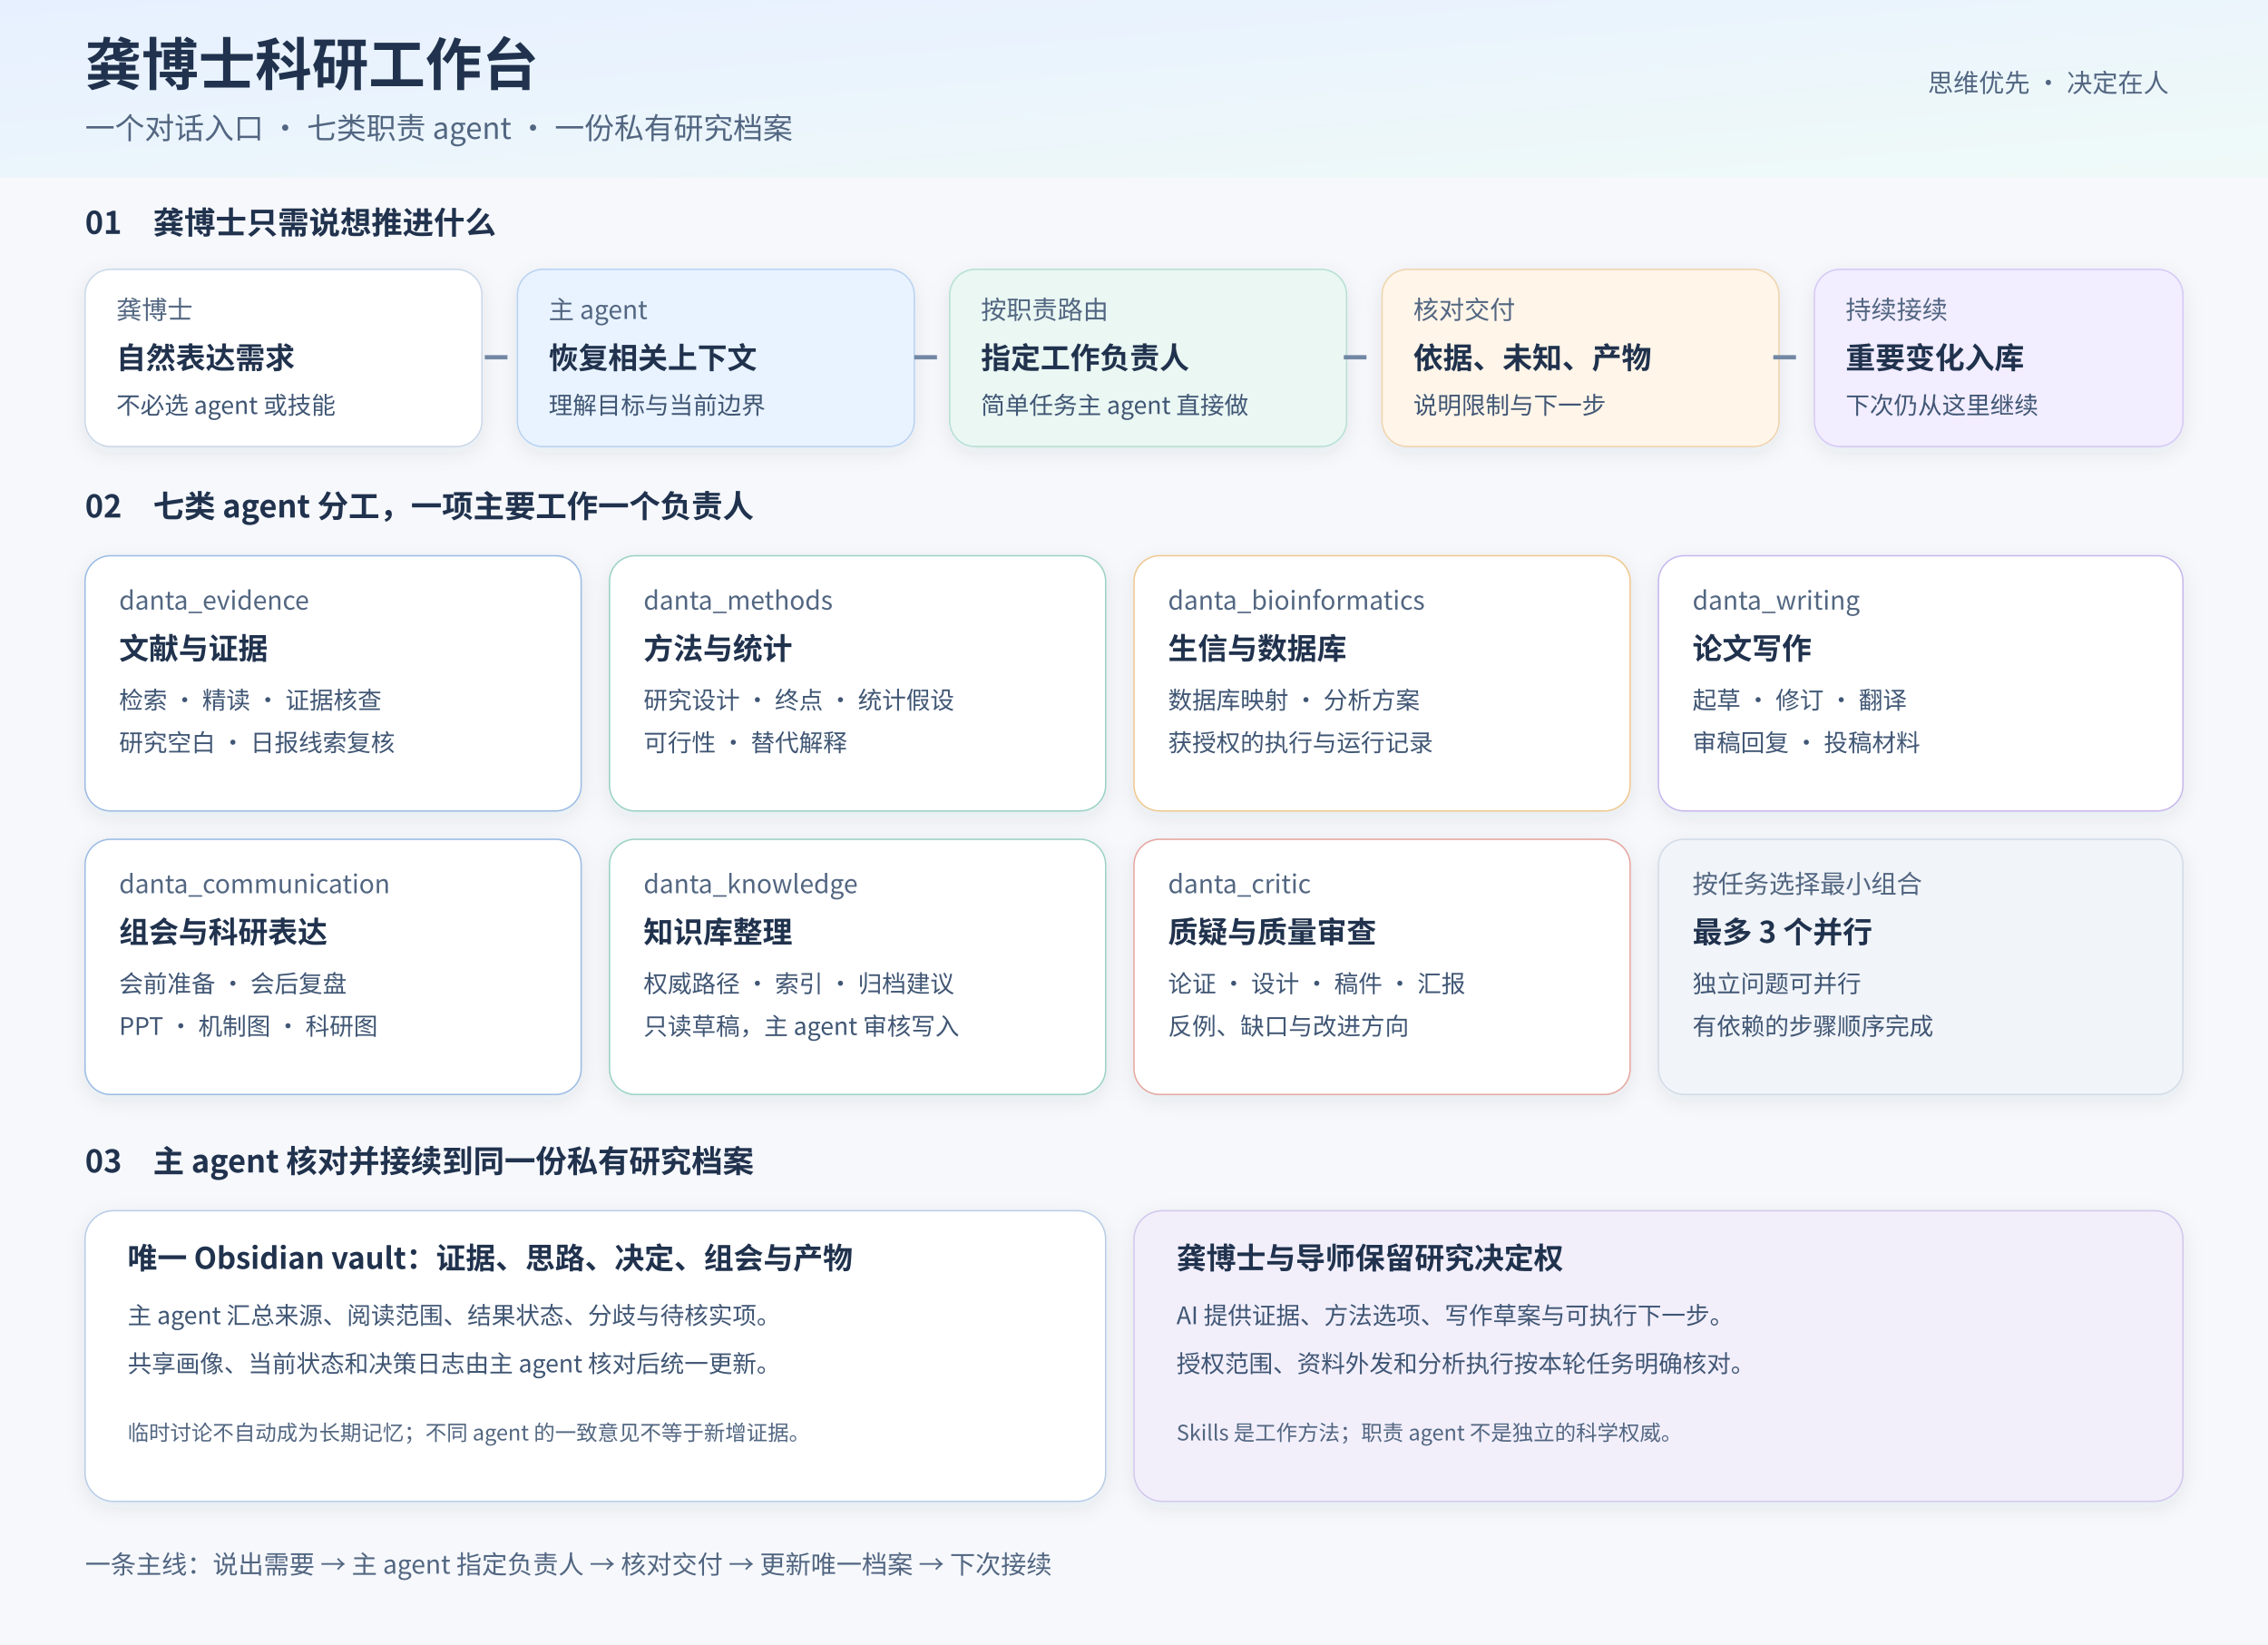
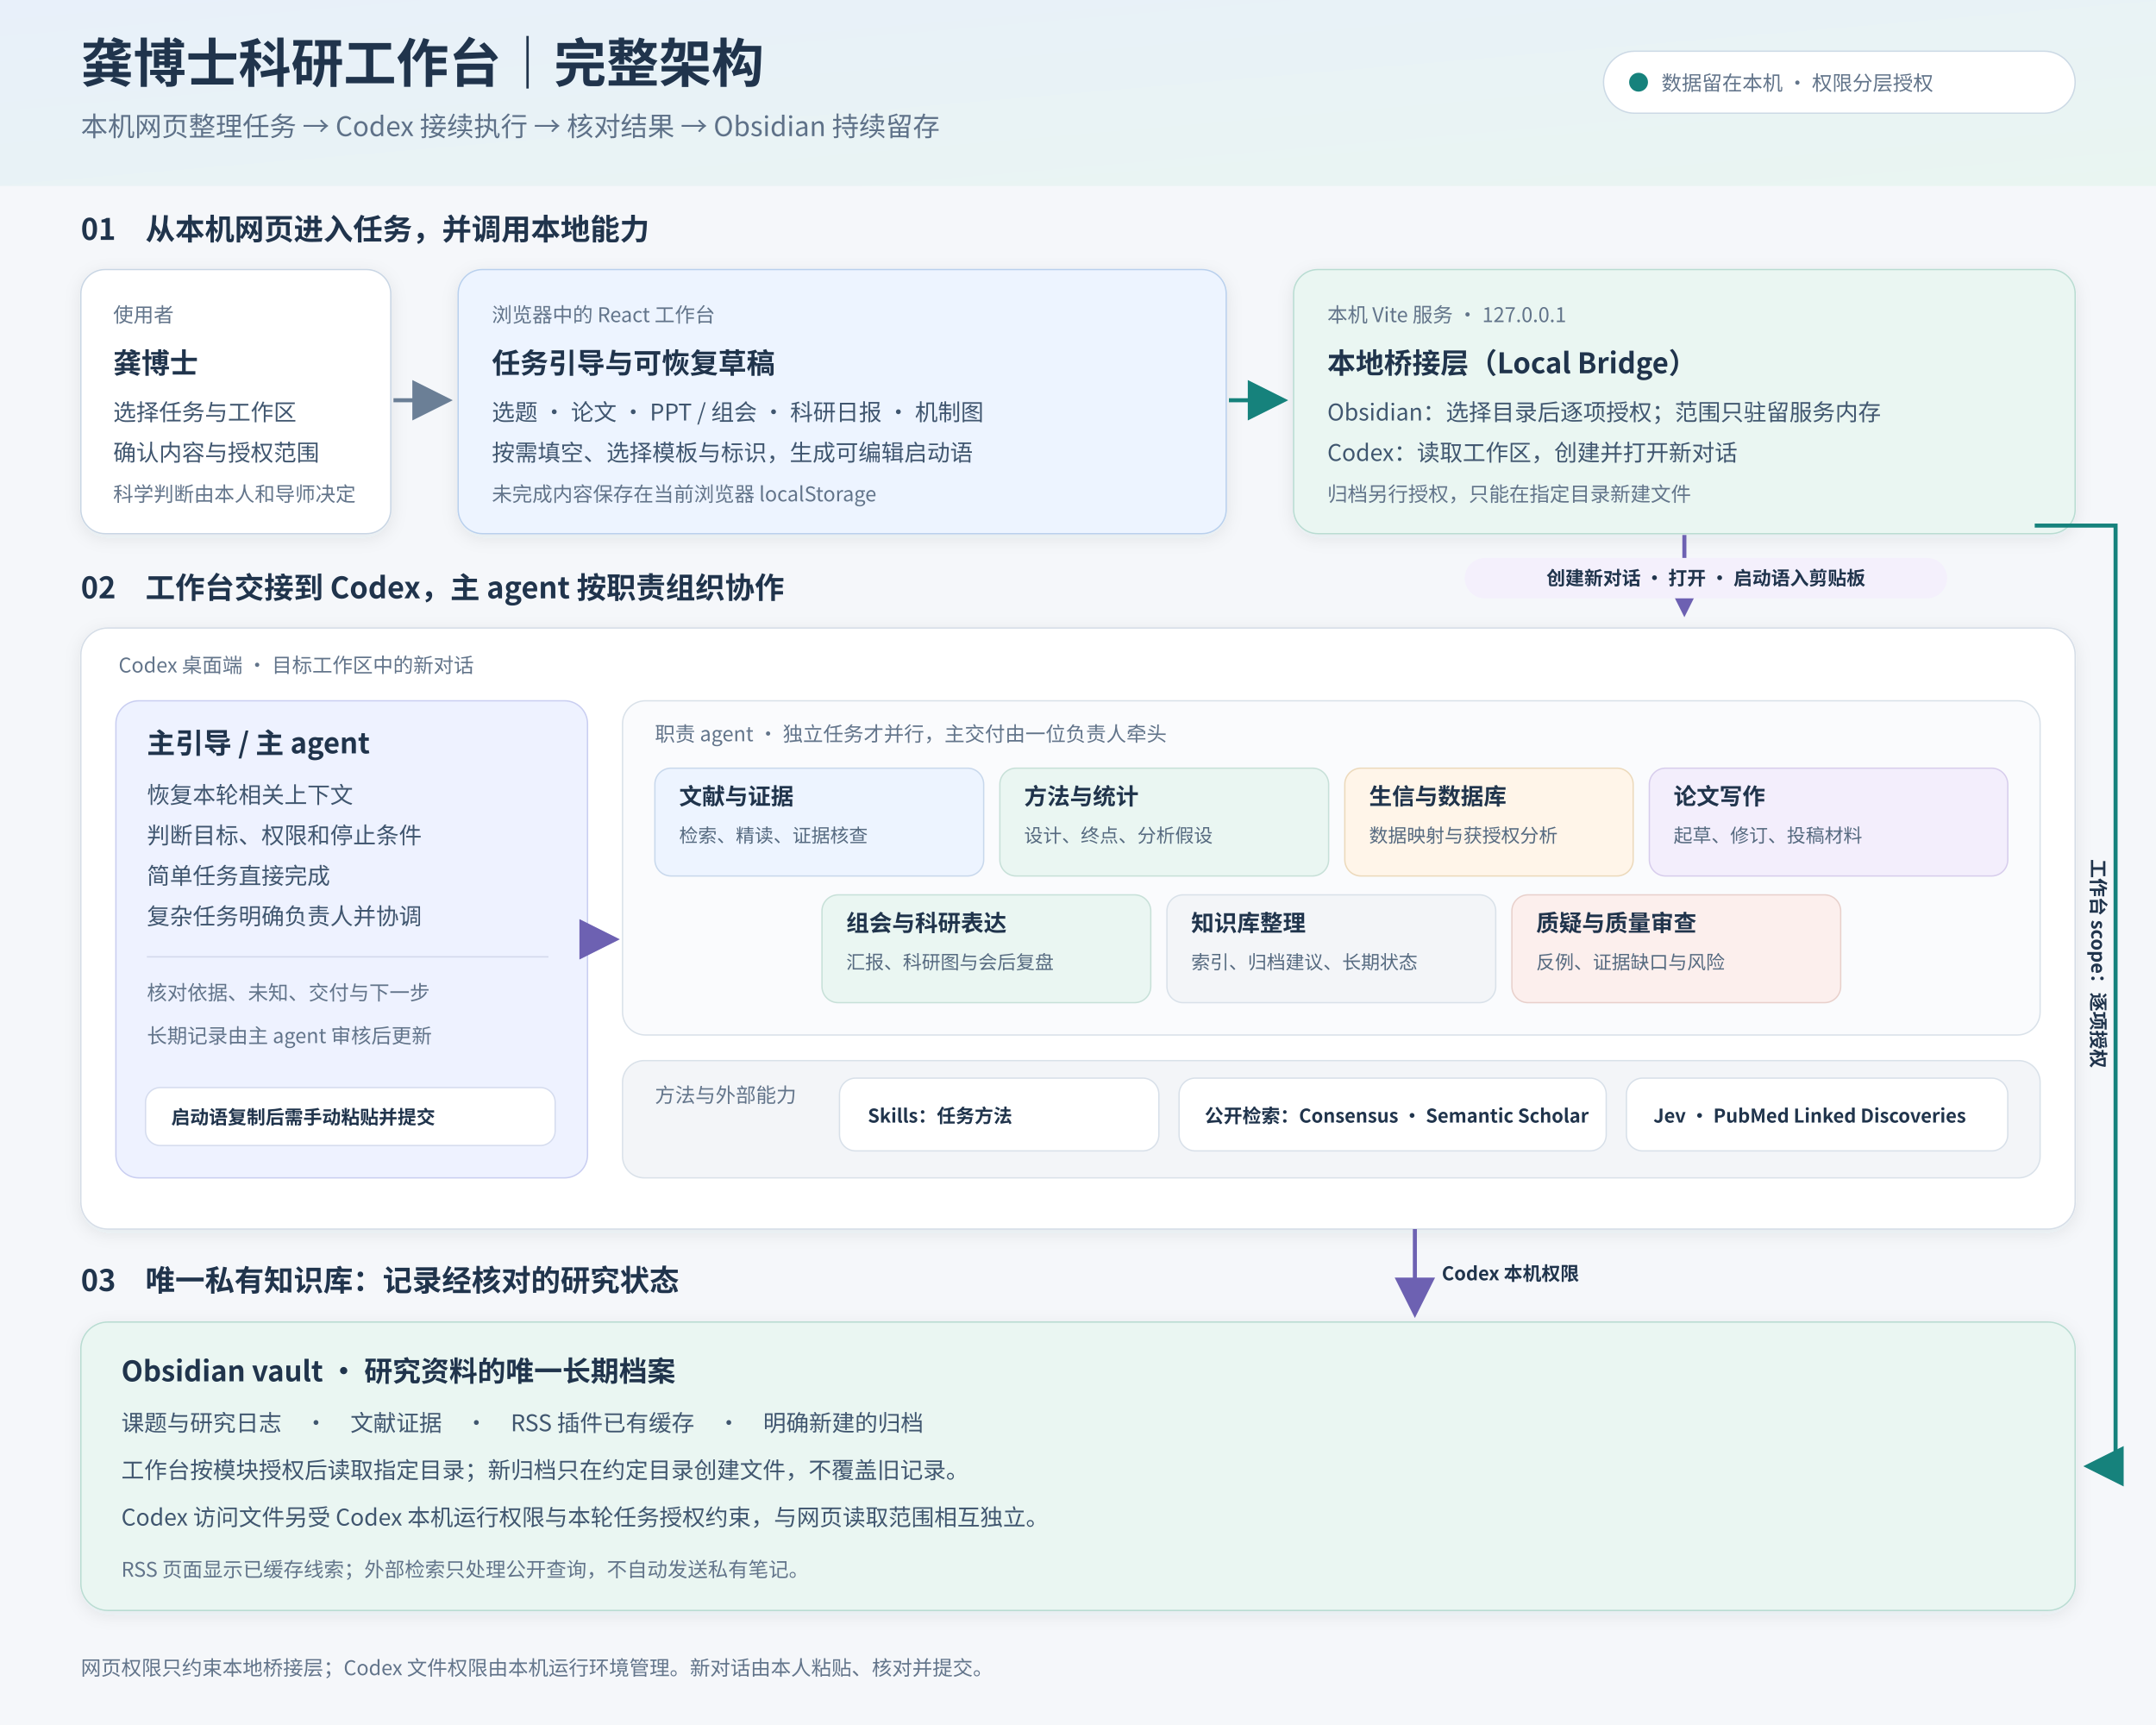
- <svg xmlns="http://www.w3.org/2000/svg" width="1600" height="1160" viewBox="0 0 1600 1160">
+ <svg xmlns="http://www.w3.org/2000/svg" width="1600" height="1280" viewBox="0 0 1600 1280" role="img" aria-labelledby="title desc">
  <defs>
-     <linearGradient id="head" x1="0" y1="0" x2="1" y2="1">
-       <stop offset="0" stop-color="#e7f0ff" />
-       <stop offset="1" stop-color="#effaf8" />
+     <linearGradient id="header" x1="0" y1="0" x2="1" y2="1">
+       <stop offset="0" stop-color="#E8F0FA" />
+       <stop offset="1" stop-color="#E9F5F1" />
    </linearGradient>
    <filter id="shadow" x="-10%" y="-10%" width="120%" height="130%">
-       <feDropShadow dx="0" dy="4" stdDeviation="7" flood-color="#22324d" flood-opacity=".08" />
+       <feDropShadow dx="0" dy="3" stdDeviation="6" flood-color="#24364B" flood-opacity=".08" />
    </filter>
+     <marker id="arrow" markerWidth="10" markerHeight="10" refX="8" refY="5" orient="auto">
+       <path d="M0 0L10 5L0 10Z" fill="#6B7F96" />
+     </marker>
+     <marker id="arrowTeal" markerWidth="10" markerHeight="10" refX="8" refY="5" orient="auto">
+       <path d="M0 0L10 5L0 10Z" fill="#16827C" />
+     </marker>
+     <marker id="arrowViolet" markerWidth="10" markerHeight="10" refX="8" refY="5" orient="auto">
+       <path d="M0 0L10 5L0 10Z" fill="#6D61B2" />
+     </marker>
    <style>
-       text { font-family: "Hiragino Sans GB", "PingFang SC", "Noto Sans CJK SC", sans-serif; fill: #20324d; }
-       .title { font-size: 40px; font-weight: 700; }
-       .subtitle { font-size: 21px; fill: #526681; }
-       .section { font-size: 22px; font-weight: 700; }
-       .label { font-size: 18px; fill: #526681; }
-       .cardtitle { font-size: 21px; font-weight: 700; }
-       .body { font-size: 17px; fill: #405674; }
-       .small { font-size: 15px; fill: #526681; }
+       text { font-family: "PingFang SC", "Hiragino Sans GB", "Noto Sans CJK SC", sans-serif; fill: #20344C; }
+       .title { font-size: 39px; font-weight: 700; } .subtitle { font-size: 20px; fill: #5E7188; }
+       .section { font-size: 22px; font-weight: 700; } .cardTitle { font-size: 21px; font-weight: 700; }
+       .body { font-size: 17px; fill: #40566F; } .small { font-size: 15px; fill: #62748A; }
+       .tag { font-size: 14px; font-weight: 600; } .agentTitle { font-size: 17px; font-weight: 700; }
+       .agentBody { font-size: 14px; fill: #566A80; }
    </style>
  </defs>
-   <rect width="1600" height="1160" fill="#f6f8fc" />
-   <rect width="1600" height="125" fill="url(#head)" />
-   <text x="60" y="60" class="title">龚博士科研工作台</text>
-   <text x="60" y="98" class="subtitle">一个对话入口 · 七类职责 agent · 一份私有研究档案</text>
-   <text x="1360" y="65" class="label">思维优先 · 决定在人</text>
-   <text x="60" y="165" class="section">01　龚博士只需说想推进什么</text>
+   <rect width="1600" height="1280" fill="#F5F7FA" />
+   <rect width="1600" height="138" fill="url(#header)" />
+   <text x="60" y="61" class="title">龚博士科研工作台｜完整架构</text>
+   <text x="60" y="101" class="subtitle">本机网页整理任务 → Codex 接续执行 → 核对结果 → Obsidian 持续留存</text>
+   <rect x="1190" y="38" width="350" height="46" rx="23" fill="#FFFFFF" stroke="#CCD9E5" />
+   <circle cx="1216" cy="61" r="7" fill="#16827C" />
+   <text x="1233" y="67" class="small">数据留在本机 · 权限分层授权</text>
+   <text x="60" y="178" class="section">01　从本机网页进入任务，并调用本地能力</text>
  <g filter="url(#shadow)">
-     <rect x="60" y="190" width="280" height="125" rx="18" fill="#fff" stroke="#cad7e8" />
-     <rect x="365" y="190" width="280" height="125" rx="18" fill="#e9f3ff" stroke="#b8d2f1" />
-     <rect x="670" y="190" width="280" height="125" rx="18" fill="#eaf7f3" stroke="#b8dfd3" />
-     <rect x="975" y="190" width="280" height="125" rx="18" fill="#fff5e9" stroke="#efd3ae" />
-     <rect x="1280" y="190" width="260" height="125" rx="18" fill="#f2edff" stroke="#d5c9f5" />
+     <rect x="60" y="200" width="230" height="196" rx="18" fill="#FFFFFF" stroke="#C9D6E4" />
+     <rect x="340" y="200" width="570" height="196" rx="18" fill="#EDF4FF" stroke="#B9D0ED" />
+     <rect x="960" y="200" width="580" height="196" rx="18" fill="#EAF6F2" stroke="#B9DCD2" />
  </g>
-   <text x="82" y="225" class="label">龚博士</text>
-   <text x="82" y="260" class="cardtitle">自然表达需求</text>
-   <text x="82" y="292" class="body">不必选 agent 或技能</text>
-   <text x="387" y="225" class="label">主 agent</text>
-   <text x="387" y="260" class="cardtitle">恢复相关上下文</text>
-   <text x="387" y="292" class="body">理解目标与当前边界</text>
-   <text x="692" y="225" class="label">按职责路由</text>
-   <text x="692" y="260" class="cardtitle">指定工作负责人</text>
-   <text x="692" y="292" class="body">简单任务主 agent 直接做</text>
-   <text x="997" y="225" class="label">核对交付</text>
-   <text x="997" y="260" class="cardtitle">依据、未知、产物</text>
-   <text x="997" y="292" class="body">说明限制与下一步</text>
-   <text x="1302" y="225" class="label">持续接续</text>
-   <text x="1302" y="260" class="cardtitle">重要变化入库</text>
-   <text x="1302" y="292" class="body">下次仍从这里继续</text>
-   <path d="M342 252h16m287 0h16m287 0h16m287 0h16" stroke="#7187a4" stroke-width="3" />
-   <text x="60" y="365" class="section">02　七类 agent 分工，一项主要工作一个负责人</text>
+   <text x="84" y="239" class="small">使用者</text>
+   <text x="84" y="277" class="cardTitle">龚博士</text>
+   <text x="84" y="312" class="body">选择任务与工作区</text>
+   <text x="84" y="342" class="body">确认内容与授权范围</text>
+   <text x="84" y="372" class="small">科学判断由本人和导师决定</text>
+   <text x="365" y="239" class="small">浏览器中的 React 工作台</text>
+   <text x="365" y="277" class="cardTitle">任务引导与可恢复草稿</text>
+   <text x="365" y="312" class="body">选题 · 论文 · PPT / 组会 · 科研日报 · 机制图</text>
+   <text x="365" y="342" class="body">按需填空、选择模板与标识，生成可编辑启动语</text>
+   <text x="365" y="372" class="small">未完成内容保存在当前浏览器 localStorage</text>
+   <text x="985" y="239" class="small">本机 Vite 服务 · 127.0.0.1</text>
+   <text x="985" y="277" class="cardTitle">本地桥接层（Local Bridge）</text>
+   <text x="985" y="312" class="body">Obsidian：选择目录后逐项授权；范围只驻留服务内存</text>
+   <text x="985" y="342" class="body">Codex：读取工作区，创建并打开新对话</text>
+   <text x="985" y="372" class="small">归档另行授权，只能在指定目录新建文件</text>
+   <path d="M292 297H330" fill="none" stroke="#6B7F96" stroke-width="3" marker-end="url(#arrow)" />
+   <path d="M912 297H950" fill="none" stroke="#16827C" stroke-width="3" marker-end="url(#arrowTeal)" />
+   <text x="60" y="444" class="section">02　工作台交接到 Codex，主 agent 按职责组织协作</text>
  <g filter="url(#shadow)">
-     <rect x="60" y="392" width="350" height="180" rx="18" fill="#fff" stroke="#9cbbe3" />
-     <rect x="430" y="392" width="350" height="180" rx="18" fill="#fff" stroke="#9bd2c3" />
-     <rect x="800" y="392" width="350" height="180" rx="18" fill="#fff" stroke="#efc88f" />
-     <rect x="1170" y="392" width="370" height="180" rx="18" fill="#fff" stroke="#c7b8ed" />
-     <rect x="60" y="592" width="350" height="180" rx="18" fill="#fff" stroke="#9cbbe3" />
-     <rect x="430" y="592" width="350" height="180" rx="18" fill="#fff" stroke="#9bd2c3" />
-     <rect x="800" y="592" width="350" height="180" rx="18" fill="#fff" stroke="#e5a6a0" />
-     <rect x="1170" y="592" width="370" height="180" rx="18" fill="#f1f4f8" stroke="#d2dbe7" />
+     <rect x="60" y="466" width="1480" height="446" rx="20" fill="#FFFFFF" stroke="#D5DDE7" />
+     <rect x="86" y="520" width="350" height="354" rx="17" fill="#EEF2FF" stroke="#C9CEF1" />
+     <rect x="462" y="520" width="1052" height="248" rx="17" fill="#FAFBFD" stroke="#D9E1E9" />
+     <rect x="462" y="787" width="1052" height="87" rx="16" fill="#F3F5F8" stroke="#D9E1E9" />
  </g>
-   <text x="84" y="430" class="label">danta_evidence</text>
-   <text x="84" y="465" class="cardtitle">文献与证据</text>
-   <text x="84" y="500" class="body">检索 · 精读 · 证据核查</text>
-   <text x="84" y="530" class="body">研究空白 · 日报线索复核</text>
-   <text x="454" y="430" class="label">danta_methods</text>
-   <text x="454" y="465" class="cardtitle">方法与统计</text>
-   <text x="454" y="500" class="body">研究设计 · 终点 · 统计假设</text>
-   <text x="454" y="530" class="body">可行性 · 替代解释</text>
-   <text x="824" y="430" class="label">danta_bioinformatics</text>
-   <text x="824" y="465" class="cardtitle">生信与数据库</text>
-   <text x="824" y="500" class="body">数据库映射 · 分析方案</text>
-   <text x="824" y="530" class="body">获授权的执行与运行记录</text>
-   <text x="1194" y="430" class="label">danta_writing</text>
-   <text x="1194" y="465" class="cardtitle">论文写作</text>
-   <text x="1194" y="500" class="body">起草 · 修订 · 翻译</text>
-   <text x="1194" y="530" class="body">审稿回复 · 投稿材料</text>
-   <text x="84" y="630" class="label">danta_communication</text>
-   <text x="84" y="665" class="cardtitle">组会与科研表达</text>
-   <text x="84" y="700" class="body">会前准备 · 会后复盘</text>
-   <text x="84" y="730" class="body">PPT · 机制图 · 科研图</text>
-   <text x="454" y="630" class="label">danta_knowledge</text>
-   <text x="454" y="665" class="cardtitle">知识库整理</text>
-   <text x="454" y="700" class="body">权威路径 · 索引 · 归档建议</text>
-   <text x="454" y="730" class="body">只读草稿，主 agent 审核写入</text>
-   <text x="824" y="630" class="label">danta_critic</text>
-   <text x="824" y="665" class="cardtitle">质疑与质量审查</text>
-   <text x="824" y="700" class="body">论证 · 设计 · 稿件 · 汇报</text>
-   <text x="824" y="730" class="body">反例、缺口与改进方向</text>
-   <text x="1194" y="630" class="label">按任务选择最小组合</text>
-   <text x="1194" y="665" class="cardtitle">最多 3 个并行</text>
-   <text x="1194" y="700" class="body">独立问题可并行</text>
-   <text x="1194" y="730" class="body">有依赖的步骤顺序完成</text>
-   <text x="60" y="827" class="section">03　主 agent 核对并接续到同一份私有研究档案</text>
+   <text x="88" y="499" class="small">Codex 桌面端 · 目标工作区中的新对话</text>
+   <text x="109" y="559" class="cardTitle">主引导 / 主 agent</text>
+   <text x="109" y="596" class="body">恢复本轮相关上下文</text>
+   <text x="109" y="626" class="body">判断目标、权限和停止条件</text>
+   <text x="109" y="656" class="body">简单任务直接完成</text>
+   <text x="109" y="686" class="body">复杂任务明确负责人并协调</text>
+   <line x1="109" y1="710" x2="407" y2="710" stroke="#D2D8EB" />
+   <text x="109" y="742" class="small">核对依据、未知、交付与下一步</text>
+   <text x="109" y="774" class="small">长期记录由主 agent 审核后更新</text>
+   <rect x="108" y="807" width="304" height="43" rx="11" fill="#FFFFFF" stroke="#D5DCEE" />
+   <text x="127" y="834" class="tag">启动语复制后需手动粘贴并提交</text>
+   <path d="M438 697H454" fill="none" stroke="#6D61B2" stroke-width="3" marker-end="url(#arrowViolet)" />
+   <text x="486" y="550" class="small">职责 agent · 独立任务才并行，主交付由一位负责人牵头</text>
+   <g>
+     <rect x="486" y="570" width="244" height="80" rx="12" fill="#EDF4FF" stroke="#C8D8EC" />
+     <rect x="742" y="570" width="244" height="80" rx="12" fill="#EAF6F2" stroke="#C7E0D8" />
+     <rect x="998" y="570" width="214" height="80" rx="12" fill="#FFF5E9" stroke="#ECD9BB" />
+     <rect x="1224" y="570" width="266" height="80" rx="12" fill="#F3EEFC" stroke="#D7CDEC" />
+     <rect x="610" y="664" width="244" height="80" rx="12" fill="#EAF6F2" stroke="#C7E0D8" />
+     <rect x="866" y="664" width="244" height="80" rx="12" fill="#F3F5F8" stroke="#D9E1E9" />
+     <rect x="1122" y="664" width="244" height="80" rx="12" fill="#FCEFED" stroke="#E8D0CB" />
+   </g>
+   <text x="504" y="597" class="agentTitle">文献与证据</text>
+   <text x="504" y="625" class="agentBody">检索、精读、证据核查</text>
+   <text x="760" y="597" class="agentTitle">方法与统计</text>
+   <text x="760" y="625" class="agentBody">设计、终点、分析假设</text>
+   <text x="1016" y="597" class="agentTitle">生信与数据库</text>
+   <text x="1016" y="625" class="agentBody">数据映射与获授权分析</text>
+   <text x="1242" y="597" class="agentTitle">论文写作</text>
+   <text x="1242" y="625" class="agentBody">起草、修订、投稿材料</text>
+   <text x="628" y="691" class="agentTitle">组会与科研表达</text>
+   <text x="628" y="719" class="agentBody">汇报、科研图与会后复盘</text>
+   <text x="884" y="691" class="agentTitle">知识库整理</text>
+   <text x="884" y="719" class="agentBody">索引、归档建议、长期状态</text>
+   <text x="1140" y="691" class="agentTitle">质疑与质量审查</text>
+   <text x="1140" y="719" class="agentBody">反例、证据缺口与风险</text>
+   <text x="486" y="818" class="small">方法与外部能力</text>
+   <rect x="623" y="800" width="237" height="54" rx="12" fill="#FFFFFF" stroke="#D8E0E9" />
+   <rect x="875" y="800" width="317" height="54" rx="12" fill="#FFFFFF" stroke="#D8E0E9" />
+   <rect x="1207" y="800" width="283" height="54" rx="12" fill="#FFFFFF" stroke="#D8E0E9" />
+   <text x="644" y="833" class="tag">Skills：任务方法</text>
+   <text x="894" y="833" class="tag">公开检索：Consensus · Semantic Scholar</text>
+   <text x="1227" y="833" class="tag">Jev · PubMed Linked Discoveries</text>
+   <path d="M1250 397V452" fill="none" stroke="#6D61B2" stroke-width="3" marker-end="url(#arrowViolet)" />
+   <rect x="1087" y="414" width="358" height="30" rx="15" fill="#F4F0FC" />
+   <text x="1266" y="434" text-anchor="middle" class="tag" fill="#6255A8">创建新对话 · 打开 · 启动语入剪贴板</text>
+   <text x="60" y="958" class="section">03　唯一私有知识库：记录经核对的研究状态</text>
  <g filter="url(#shadow)">
-     <rect x="60" y="854" width="720" height="205" rx="20" fill="#fff" stroke="#b8cce7" />
-     <rect x="800" y="854" width="740" height="205" rx="20" fill="#f2effb" stroke="#d2c7ec" />
+     <rect x="60" y="981" width="1480" height="214" rx="20" fill="#EAF6F2" stroke="#B9DCD2" />
  </g>
-   <text x="90" y="895" class="cardtitle">唯一 Obsidian vault：证据、思路、决定、组会与产物</text>
-   <text x="90" y="934" class="body">主 agent 汇总来源、阅读范围、结果状态、分歧与待核实项。</text>
-   <text x="90" y="968" class="body">共享画像、当前状态和决策日志由主 agent 核对后统一更新。</text>
-   <text x="90" y="1016" class="small">临时讨论不自动成为长期记忆；不同 agent 的一致意见不等于新增证据。</text>
-   <text x="830" y="895" class="cardtitle">龚博士与导师保留研究决定权</text>
-   <text x="830" y="934" class="body">AI 提供证据、方法选项、写作草案与可执行下一步。</text>
-   <text x="830" y="968" class="body">授权范围、资料外发和分析执行按本轮任务明确核对。</text>
-   <text x="830" y="1016" class="small">Skills 是工作方法；职责 agent 不是独立的科学权威。</text>
-   <text x="60" y="1110" class="label">一条主线：说出需要 → 主 agent 指定负责人 → 核对交付 → 更新唯一档案 → 下次接续</text>
+   <text x="90" y="1025" class="cardTitle">Obsidian vault · 研究资料的唯一长期档案</text>
+   <text x="90" y="1062" class="body">课题与研究日志　·　文献证据　·　RSS 插件已有缓存　·　明确新建的归档</text>
+   <text x="90" y="1097" class="body">工作台按模块授权后读取指定目录；新归档只在约定目录创建文件，不覆盖旧记录。</text>
+   <text x="90" y="1132" class="body">Codex 访问文件另受 Codex 本机运行权限与本轮任务授权约束，与网页读取范围相互独立。</text>
+   <text x="90" y="1170" class="small">RSS 页面显示已缓存线索；外部检索只处理公开查询，不自动发送私有笔记。</text>
+   <path d="M1510 390H1570V1088H1552" fill="none" stroke="#16827C" stroke-width="3" marker-end="url(#arrowTeal)" />
+   <text x="1552" y="715" text-anchor="middle" transform="rotate(90 1552 715)" class="tag" fill="#16827C">工作台 scope：逐项授权</text>
+   <path d="M1050 912V972" fill="none" stroke="#6D61B2" stroke-width="3" marker-end="url(#arrowViolet)" />
+   <text x="1070" y="950" class="tag" fill="#6255A8">Codex 本机权限</text>
+   <text x="60" y="1243" class="small">网页权限只约束本地桥接层；Codex 文件权限由本机运行环境管理。新对话由本人粘贴、核对并提交。</text>
</svg>
